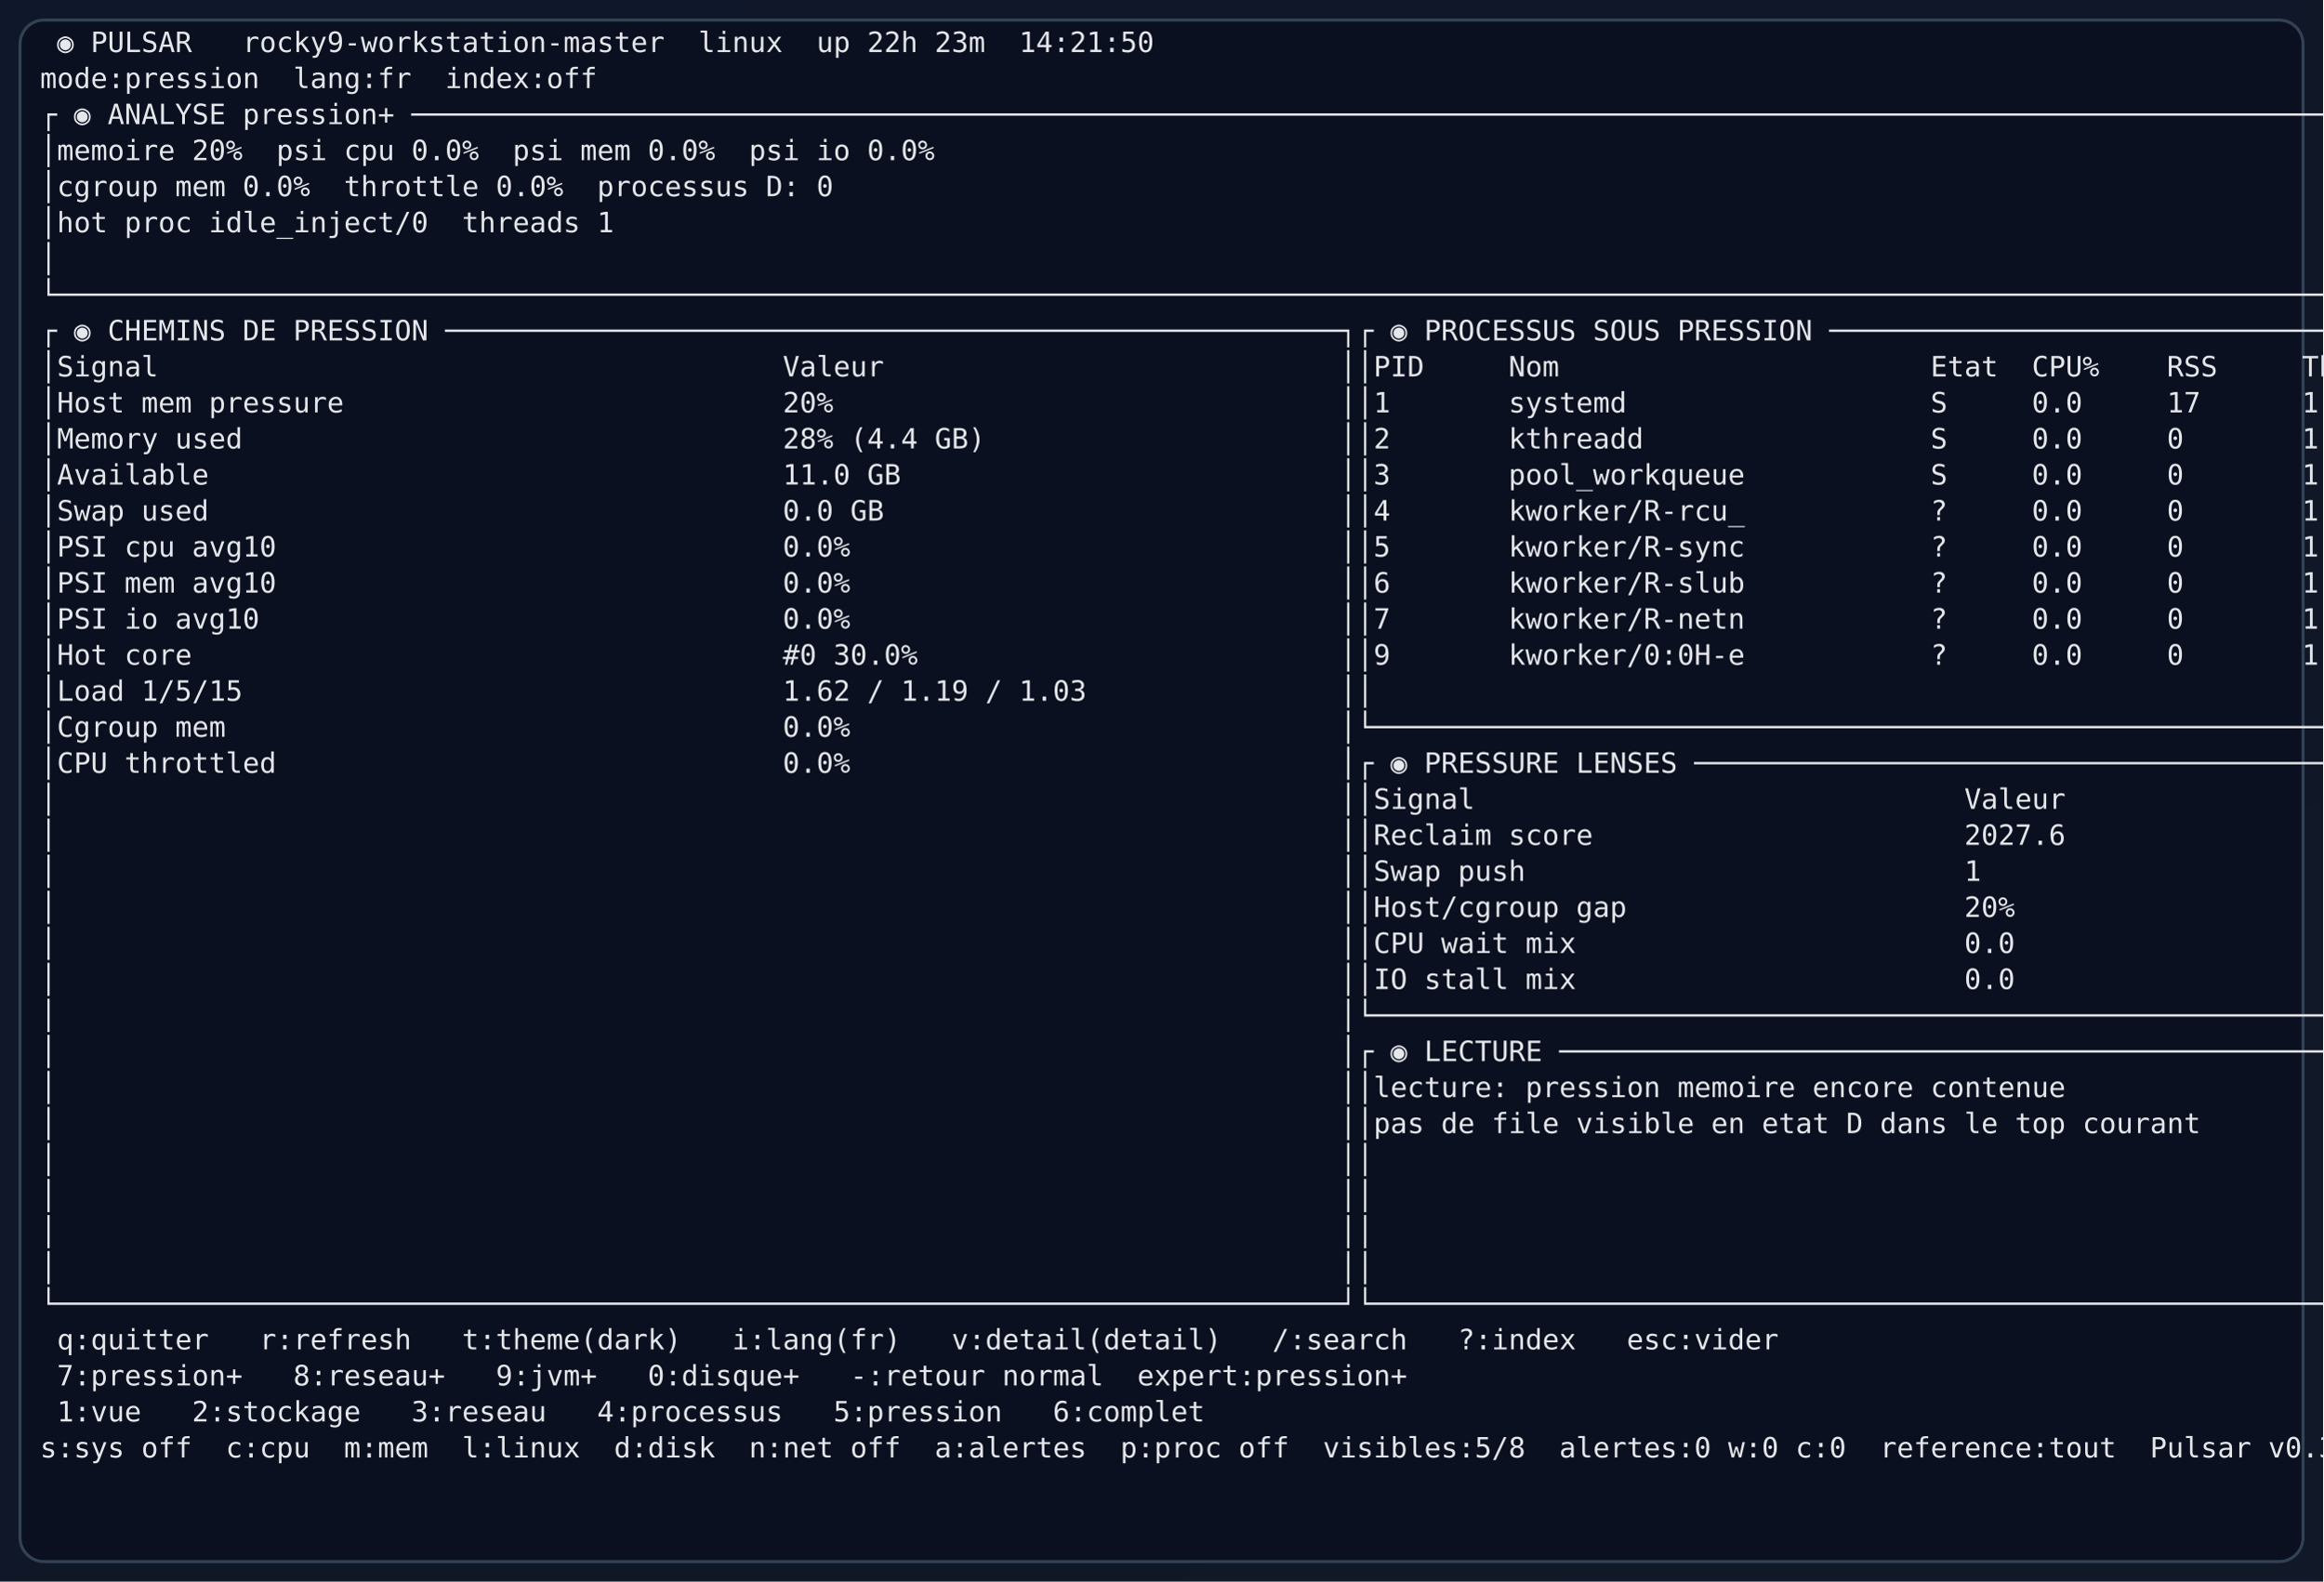
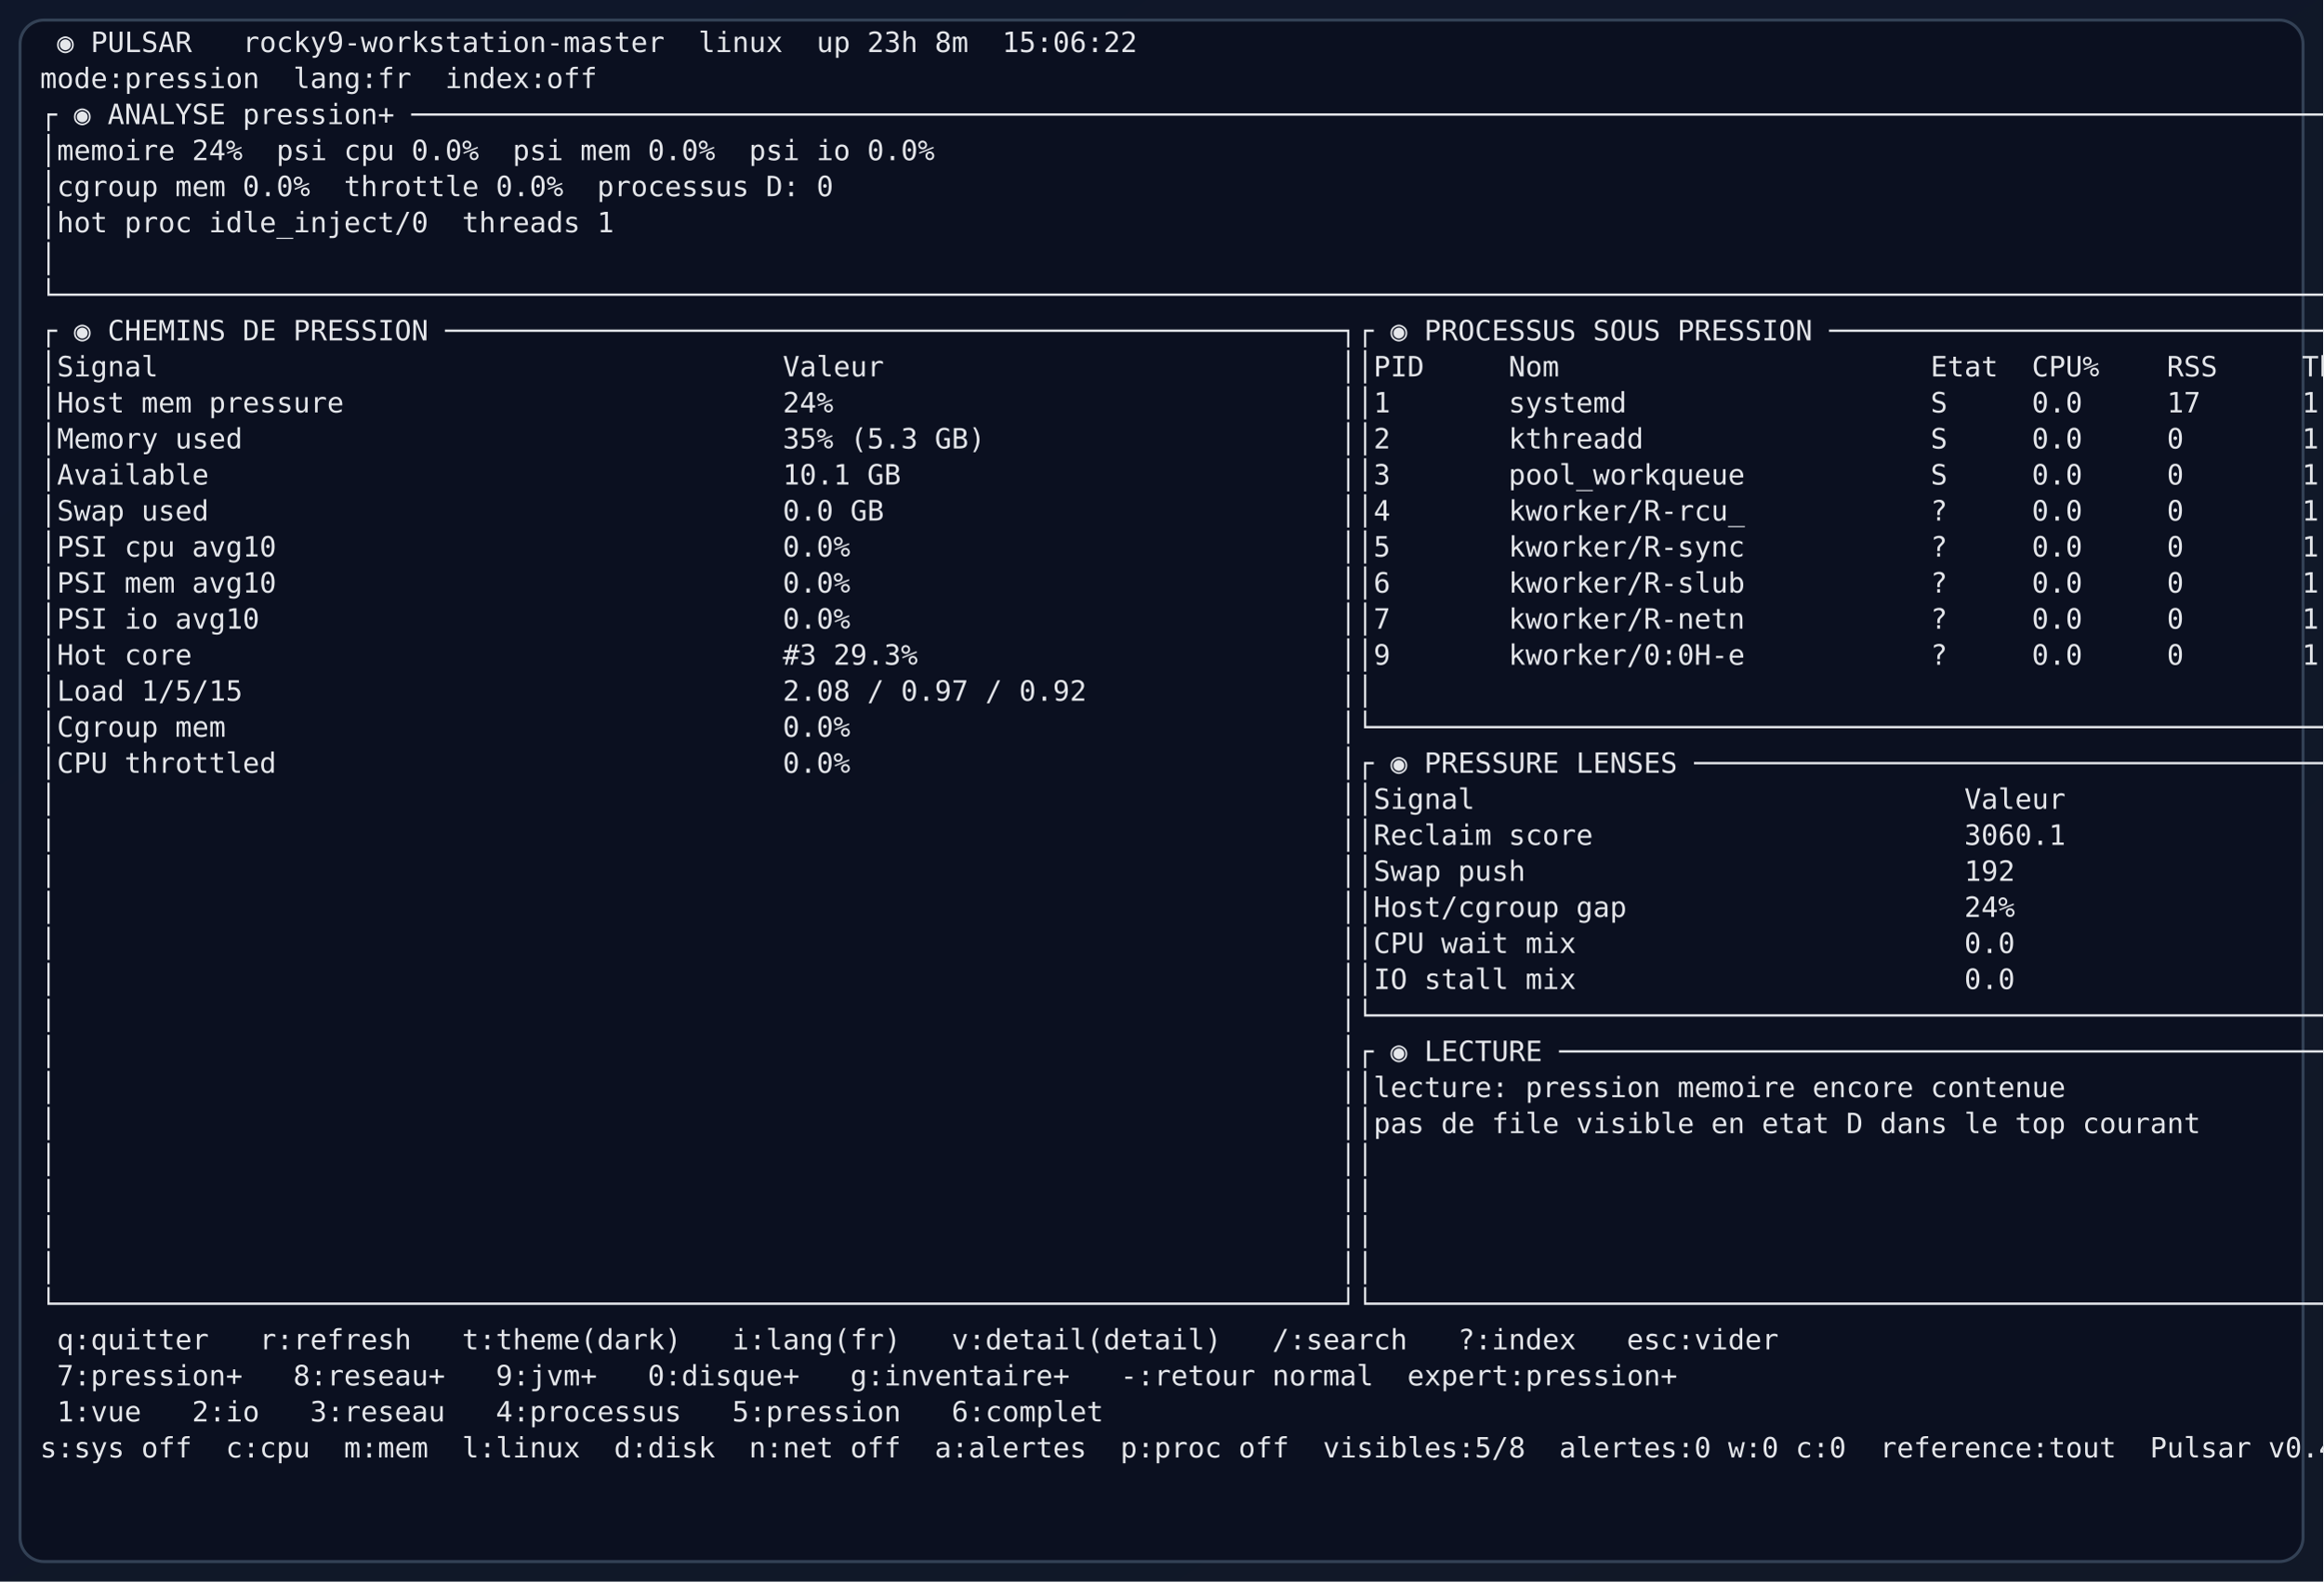
<svg xmlns="http://www.w3.org/2000/svg" width="1160" height="790" viewBox="0 0 1160 790" role="img" aria-label="Pulsar expert pressure view">
  <defs>
    <linearGradient id="bg" x1="0" x2="1" y1="0" y2="1">
      <stop offset="0%" stop-color="#0f172a" />
      <stop offset="100%" stop-color="#111827" />
    </linearGradient>
  </defs>
  <rect width="1160" height="790" fill="url(#bg)" />
  <rect x="10" y="10" width="1140" height="770" rx="12" fill="#0b1020" stroke="#334155" stroke-width="1.5" />
-   <text x="20" y="26" fill="#e5e7eb" font-size="14" font-family="ui-monospace, SFMono-Regular, Menlo, Consolas, monospace" xml:space="preserve"> ◉ PULSAR   rocky9-workstation-master  linux  up 22h 23m  14:21:50</text>
+   <text x="20" y="26" fill="#e5e7eb" font-size="14" font-family="ui-monospace, SFMono-Regular, Menlo, Consolas, monospace" xml:space="preserve"> ◉ PULSAR   rocky9-workstation-master  linux  up 23h 8m  15:06:22</text>
  <text x="20" y="44" fill="#e5e7eb" font-size="14" font-family="ui-monospace, SFMono-Regular, Menlo, Consolas, monospace" xml:space="preserve">mode:pression  lang:fr  index:off</text>
  <text x="20" y="62" fill="#e5e7eb" font-size="14" font-family="ui-monospace, SFMono-Regular, Menlo, Consolas, monospace" xml:space="preserve">┌ ◉ ANALYSE pression+ ─────────────────────────────────────────────────────────────────────────────────────────────────────────────────────┐</text>
-   <text x="20" y="80" fill="#e5e7eb" font-size="14" font-family="ui-monospace, SFMono-Regular, Menlo, Consolas, monospace" xml:space="preserve">│memoire 20%  psi cpu 0.0%  psi mem 0.0%  psi io 0.0%                                                                                      │</text>
+   <text x="20" y="80" fill="#e5e7eb" font-size="14" font-family="ui-monospace, SFMono-Regular, Menlo, Consolas, monospace" xml:space="preserve">│memoire 24%  psi cpu 0.0%  psi mem 0.0%  psi io 0.0%                                                                                      │</text>
  <text x="20" y="98" fill="#e5e7eb" font-size="14" font-family="ui-monospace, SFMono-Regular, Menlo, Consolas, monospace" xml:space="preserve">│cgroup mem 0.0%  throttle 0.0%  processus D: 0                                                                                            │</text>
  <text x="20" y="116" fill="#e5e7eb" font-size="14" font-family="ui-monospace, SFMono-Regular, Menlo, Consolas, monospace" xml:space="preserve">│hot proc idle_inject/0  threads 1                                                                                                         │</text>
  <text x="20" y="134" fill="#e5e7eb" font-size="14" font-family="ui-monospace, SFMono-Regular, Menlo, Consolas, monospace" xml:space="preserve">│                                                                                                                                          │</text>
  <text x="20" y="152" fill="#e5e7eb" font-size="14" font-family="ui-monospace, SFMono-Regular, Menlo, Consolas, monospace" xml:space="preserve">└──────────────────────────────────────────────────────────────────────────────────────────────────────────────────────────────────────────┘</text>
  <text x="20" y="170" fill="#e5e7eb" font-size="14" font-family="ui-monospace, SFMono-Regular, Menlo, Consolas, monospace" xml:space="preserve">┌ ◉ CHEMINS DE PRESSION ─────────────────────────────────────────────────────┐┌ ◉ PROCESSUS SOUS PRESSION ─────────────────────────────────┐</text>
  <text x="20" y="188" fill="#e5e7eb" font-size="14" font-family="ui-monospace, SFMono-Regular, Menlo, Consolas, monospace" xml:space="preserve">│Signal                                     Valeur                           ││PID     Nom                      Etat  CPU%    RSS     Thr  │</text>
-   <text x="20" y="206" fill="#e5e7eb" font-size="14" font-family="ui-monospace, SFMono-Regular, Menlo, Consolas, monospace" xml:space="preserve">│Host mem pressure                          20%                              ││1       systemd                  S     0.0     17      1    │</text>
-   <text x="20" y="224" fill="#e5e7eb" font-size="14" font-family="ui-monospace, SFMono-Regular, Menlo, Consolas, monospace" xml:space="preserve">│Memory used                                28% (4.4 GB)                     ││2       kthreadd                 S     0.0     0       1    │</text>
-   <text x="20" y="242" fill="#e5e7eb" font-size="14" font-family="ui-monospace, SFMono-Regular, Menlo, Consolas, monospace" xml:space="preserve">│Available                                  11.0 GB                          ││3       pool_workqueue           S     0.0     0       1    │</text>
+   <text x="20" y="206" fill="#e5e7eb" font-size="14" font-family="ui-monospace, SFMono-Regular, Menlo, Consolas, monospace" xml:space="preserve">│Host mem pressure                          24%                              ││1       systemd                  S     0.0     17      1    │</text>
+   <text x="20" y="224" fill="#e5e7eb" font-size="14" font-family="ui-monospace, SFMono-Regular, Menlo, Consolas, monospace" xml:space="preserve">│Memory used                                35% (5.3 GB)                     ││2       kthreadd                 S     0.0     0       1    │</text>
+   <text x="20" y="242" fill="#e5e7eb" font-size="14" font-family="ui-monospace, SFMono-Regular, Menlo, Consolas, monospace" xml:space="preserve">│Available                                  10.1 GB                          ││3       pool_workqueue           S     0.0     0       1    │</text>
  <text x="20" y="260" fill="#e5e7eb" font-size="14" font-family="ui-monospace, SFMono-Regular, Menlo, Consolas, monospace" xml:space="preserve">│Swap used                                  0.0 GB                           ││4       kworker/R-rcu_           ?     0.0     0       1    │</text>
  <text x="20" y="278" fill="#e5e7eb" font-size="14" font-family="ui-monospace, SFMono-Regular, Menlo, Consolas, monospace" xml:space="preserve">│PSI cpu avg10                              0.0%                             ││5       kworker/R-sync           ?     0.0     0       1    │</text>
  <text x="20" y="296" fill="#e5e7eb" font-size="14" font-family="ui-monospace, SFMono-Regular, Menlo, Consolas, monospace" xml:space="preserve">│PSI mem avg10                              0.0%                             ││6       kworker/R-slub           ?     0.0     0       1    │</text>
  <text x="20" y="314" fill="#e5e7eb" font-size="14" font-family="ui-monospace, SFMono-Regular, Menlo, Consolas, monospace" xml:space="preserve">│PSI io avg10                               0.0%                             ││7       kworker/R-netn           ?     0.0     0       1    │</text>
-   <text x="20" y="332" fill="#e5e7eb" font-size="14" font-family="ui-monospace, SFMono-Regular, Menlo, Consolas, monospace" xml:space="preserve">│Hot core                                   #0 30.0%                         ││9       kworker/0:0H-e           ?     0.0     0       1    │</text>
-   <text x="20" y="350" fill="#e5e7eb" font-size="14" font-family="ui-monospace, SFMono-Regular, Menlo, Consolas, monospace" xml:space="preserve">│Load 1/5/15                                1.62 / 1.19 / 1.03               ││                                                            │</text>
+   <text x="20" y="332" fill="#e5e7eb" font-size="14" font-family="ui-monospace, SFMono-Regular, Menlo, Consolas, monospace" xml:space="preserve">│Hot core                                   #3 29.3%                         ││9       kworker/0:0H-e           ?     0.0     0       1    │</text>
+   <text x="20" y="350" fill="#e5e7eb" font-size="14" font-family="ui-monospace, SFMono-Regular, Menlo, Consolas, monospace" xml:space="preserve">│Load 1/5/15                                2.08 / 0.97 / 0.92               ││                                                            │</text>
  <text x="20" y="368" fill="#e5e7eb" font-size="14" font-family="ui-monospace, SFMono-Regular, Menlo, Consolas, monospace" xml:space="preserve">│Cgroup mem                                 0.0%                             │└────────────────────────────────────────────────────────────┘</text>
  <text x="20" y="386" fill="#e5e7eb" font-size="14" font-family="ui-monospace, SFMono-Regular, Menlo, Consolas, monospace" xml:space="preserve">│CPU throttled                              0.0%                             │┌ ◉ PRESSURE LENSES ─────────────────────────────────────────┐</text>
  <text x="20" y="404" fill="#e5e7eb" font-size="14" font-family="ui-monospace, SFMono-Regular, Menlo, Consolas, monospace" xml:space="preserve">│                                                                            ││Signal                             Valeur                   │</text>
-   <text x="20" y="422" fill="#e5e7eb" font-size="14" font-family="ui-monospace, SFMono-Regular, Menlo, Consolas, monospace" xml:space="preserve">│                                                                            ││Reclaim score                      2027.6                   │</text>
-   <text x="20" y="440" fill="#e5e7eb" font-size="14" font-family="ui-monospace, SFMono-Regular, Menlo, Consolas, monospace" xml:space="preserve">│                                                                            ││Swap push                          1                        │</text>
-   <text x="20" y="458" fill="#e5e7eb" font-size="14" font-family="ui-monospace, SFMono-Regular, Menlo, Consolas, monospace" xml:space="preserve">│                                                                            ││Host/cgroup gap                    20%                      │</text>
+   <text x="20" y="422" fill="#e5e7eb" font-size="14" font-family="ui-monospace, SFMono-Regular, Menlo, Consolas, monospace" xml:space="preserve">│                                                                            ││Reclaim score                      3060.1                   │</text>
+   <text x="20" y="440" fill="#e5e7eb" font-size="14" font-family="ui-monospace, SFMono-Regular, Menlo, Consolas, monospace" xml:space="preserve">│                                                                            ││Swap push                          192                      │</text>
+   <text x="20" y="458" fill="#e5e7eb" font-size="14" font-family="ui-monospace, SFMono-Regular, Menlo, Consolas, monospace" xml:space="preserve">│                                                                            ││Host/cgroup gap                    24%                      │</text>
  <text x="20" y="476" fill="#e5e7eb" font-size="14" font-family="ui-monospace, SFMono-Regular, Menlo, Consolas, monospace" xml:space="preserve">│                                                                            ││CPU wait mix                       0.0                      │</text>
  <text x="20" y="494" fill="#e5e7eb" font-size="14" font-family="ui-monospace, SFMono-Regular, Menlo, Consolas, monospace" xml:space="preserve">│                                                                            ││IO stall mix                       0.0                      │</text>
  <text x="20" y="512" fill="#e5e7eb" font-size="14" font-family="ui-monospace, SFMono-Regular, Menlo, Consolas, monospace" xml:space="preserve">│                                                                            │└────────────────────────────────────────────────────────────┘</text>
  <text x="20" y="530" fill="#e5e7eb" font-size="14" font-family="ui-monospace, SFMono-Regular, Menlo, Consolas, monospace" xml:space="preserve">│                                                                            │┌ ◉ LECTURE ─────────────────────────────────────────────────┐</text>
  <text x="20" y="548" fill="#e5e7eb" font-size="14" font-family="ui-monospace, SFMono-Regular, Menlo, Consolas, monospace" xml:space="preserve">│                                                                            ││lecture: pression memoire encore contenue                   │</text>
  <text x="20" y="566" fill="#e5e7eb" font-size="14" font-family="ui-monospace, SFMono-Regular, Menlo, Consolas, monospace" xml:space="preserve">│                                                                            ││pas de file visible en etat D dans le top courant           │</text>
  <text x="20" y="584" fill="#e5e7eb" font-size="14" font-family="ui-monospace, SFMono-Regular, Menlo, Consolas, monospace" xml:space="preserve">│                                                                            ││                                                            │</text>
  <text x="20" y="602" fill="#e5e7eb" font-size="14" font-family="ui-monospace, SFMono-Regular, Menlo, Consolas, monospace" xml:space="preserve">│                                                                            ││                                                            │</text>
  <text x="20" y="620" fill="#e5e7eb" font-size="14" font-family="ui-monospace, SFMono-Regular, Menlo, Consolas, monospace" xml:space="preserve">│                                                                            ││                                                            │</text>
  <text x="20" y="638" fill="#e5e7eb" font-size="14" font-family="ui-monospace, SFMono-Regular, Menlo, Consolas, monospace" xml:space="preserve">│                                                                            ││                                                            │</text>
  <text x="20" y="656" fill="#e5e7eb" font-size="14" font-family="ui-monospace, SFMono-Regular, Menlo, Consolas, monospace" xml:space="preserve">└────────────────────────────────────────────────────────────────────────────┘└────────────────────────────────────────────────────────────┘</text>
  <text x="20" y="674" fill="#e5e7eb" font-size="14" font-family="ui-monospace, SFMono-Regular, Menlo, Consolas, monospace" xml:space="preserve"> q:quitter   r:refresh   t:theme(dark)   i:lang(fr)   v:detail(detail)   /:search   ?:index   esc:vider</text>
-   <text x="20" y="692" fill="#e5e7eb" font-size="14" font-family="ui-monospace, SFMono-Regular, Menlo, Consolas, monospace" xml:space="preserve"> 7:pression+   8:reseau+   9:jvm+   0:disque+   -:retour normal  expert:pression+</text>
-   <text x="20" y="710" fill="#e5e7eb" font-size="14" font-family="ui-monospace, SFMono-Regular, Menlo, Consolas, monospace" xml:space="preserve"> 1:vue   2:stockage   3:reseau   4:processus   5:pression   6:complet</text>
-   <text x="20" y="728" fill="#e5e7eb" font-size="14" font-family="ui-monospace, SFMono-Regular, Menlo, Consolas, monospace" xml:space="preserve">s:sys off  c:cpu  m:mem  l:linux  d:disk  n:net off  a:alertes  p:proc off  visibles:5/8  alertes:0 w:0 c:0  reference:tout  Pulsar v0.3.0</text>
+   <text x="20" y="692" fill="#e5e7eb" font-size="14" font-family="ui-monospace, SFMono-Regular, Menlo, Consolas, monospace" xml:space="preserve"> 7:pression+   8:reseau+   9:jvm+   0:disque+   g:inventaire+   -:retour normal  expert:pression+</text>
+   <text x="20" y="710" fill="#e5e7eb" font-size="14" font-family="ui-monospace, SFMono-Regular, Menlo, Consolas, monospace" xml:space="preserve"> 1:vue   2:io   3:reseau   4:processus   5:pression   6:complet</text>
+   <text x="20" y="728" fill="#e5e7eb" font-size="14" font-family="ui-monospace, SFMono-Regular, Menlo, Consolas, monospace" xml:space="preserve">s:sys off  c:cpu  m:mem  l:linux  d:disk  n:net off  a:alertes  p:proc off  visibles:5/8  alertes:0 w:0 c:0  reference:tout  Pulsar v0.4.0</text>
</svg>
